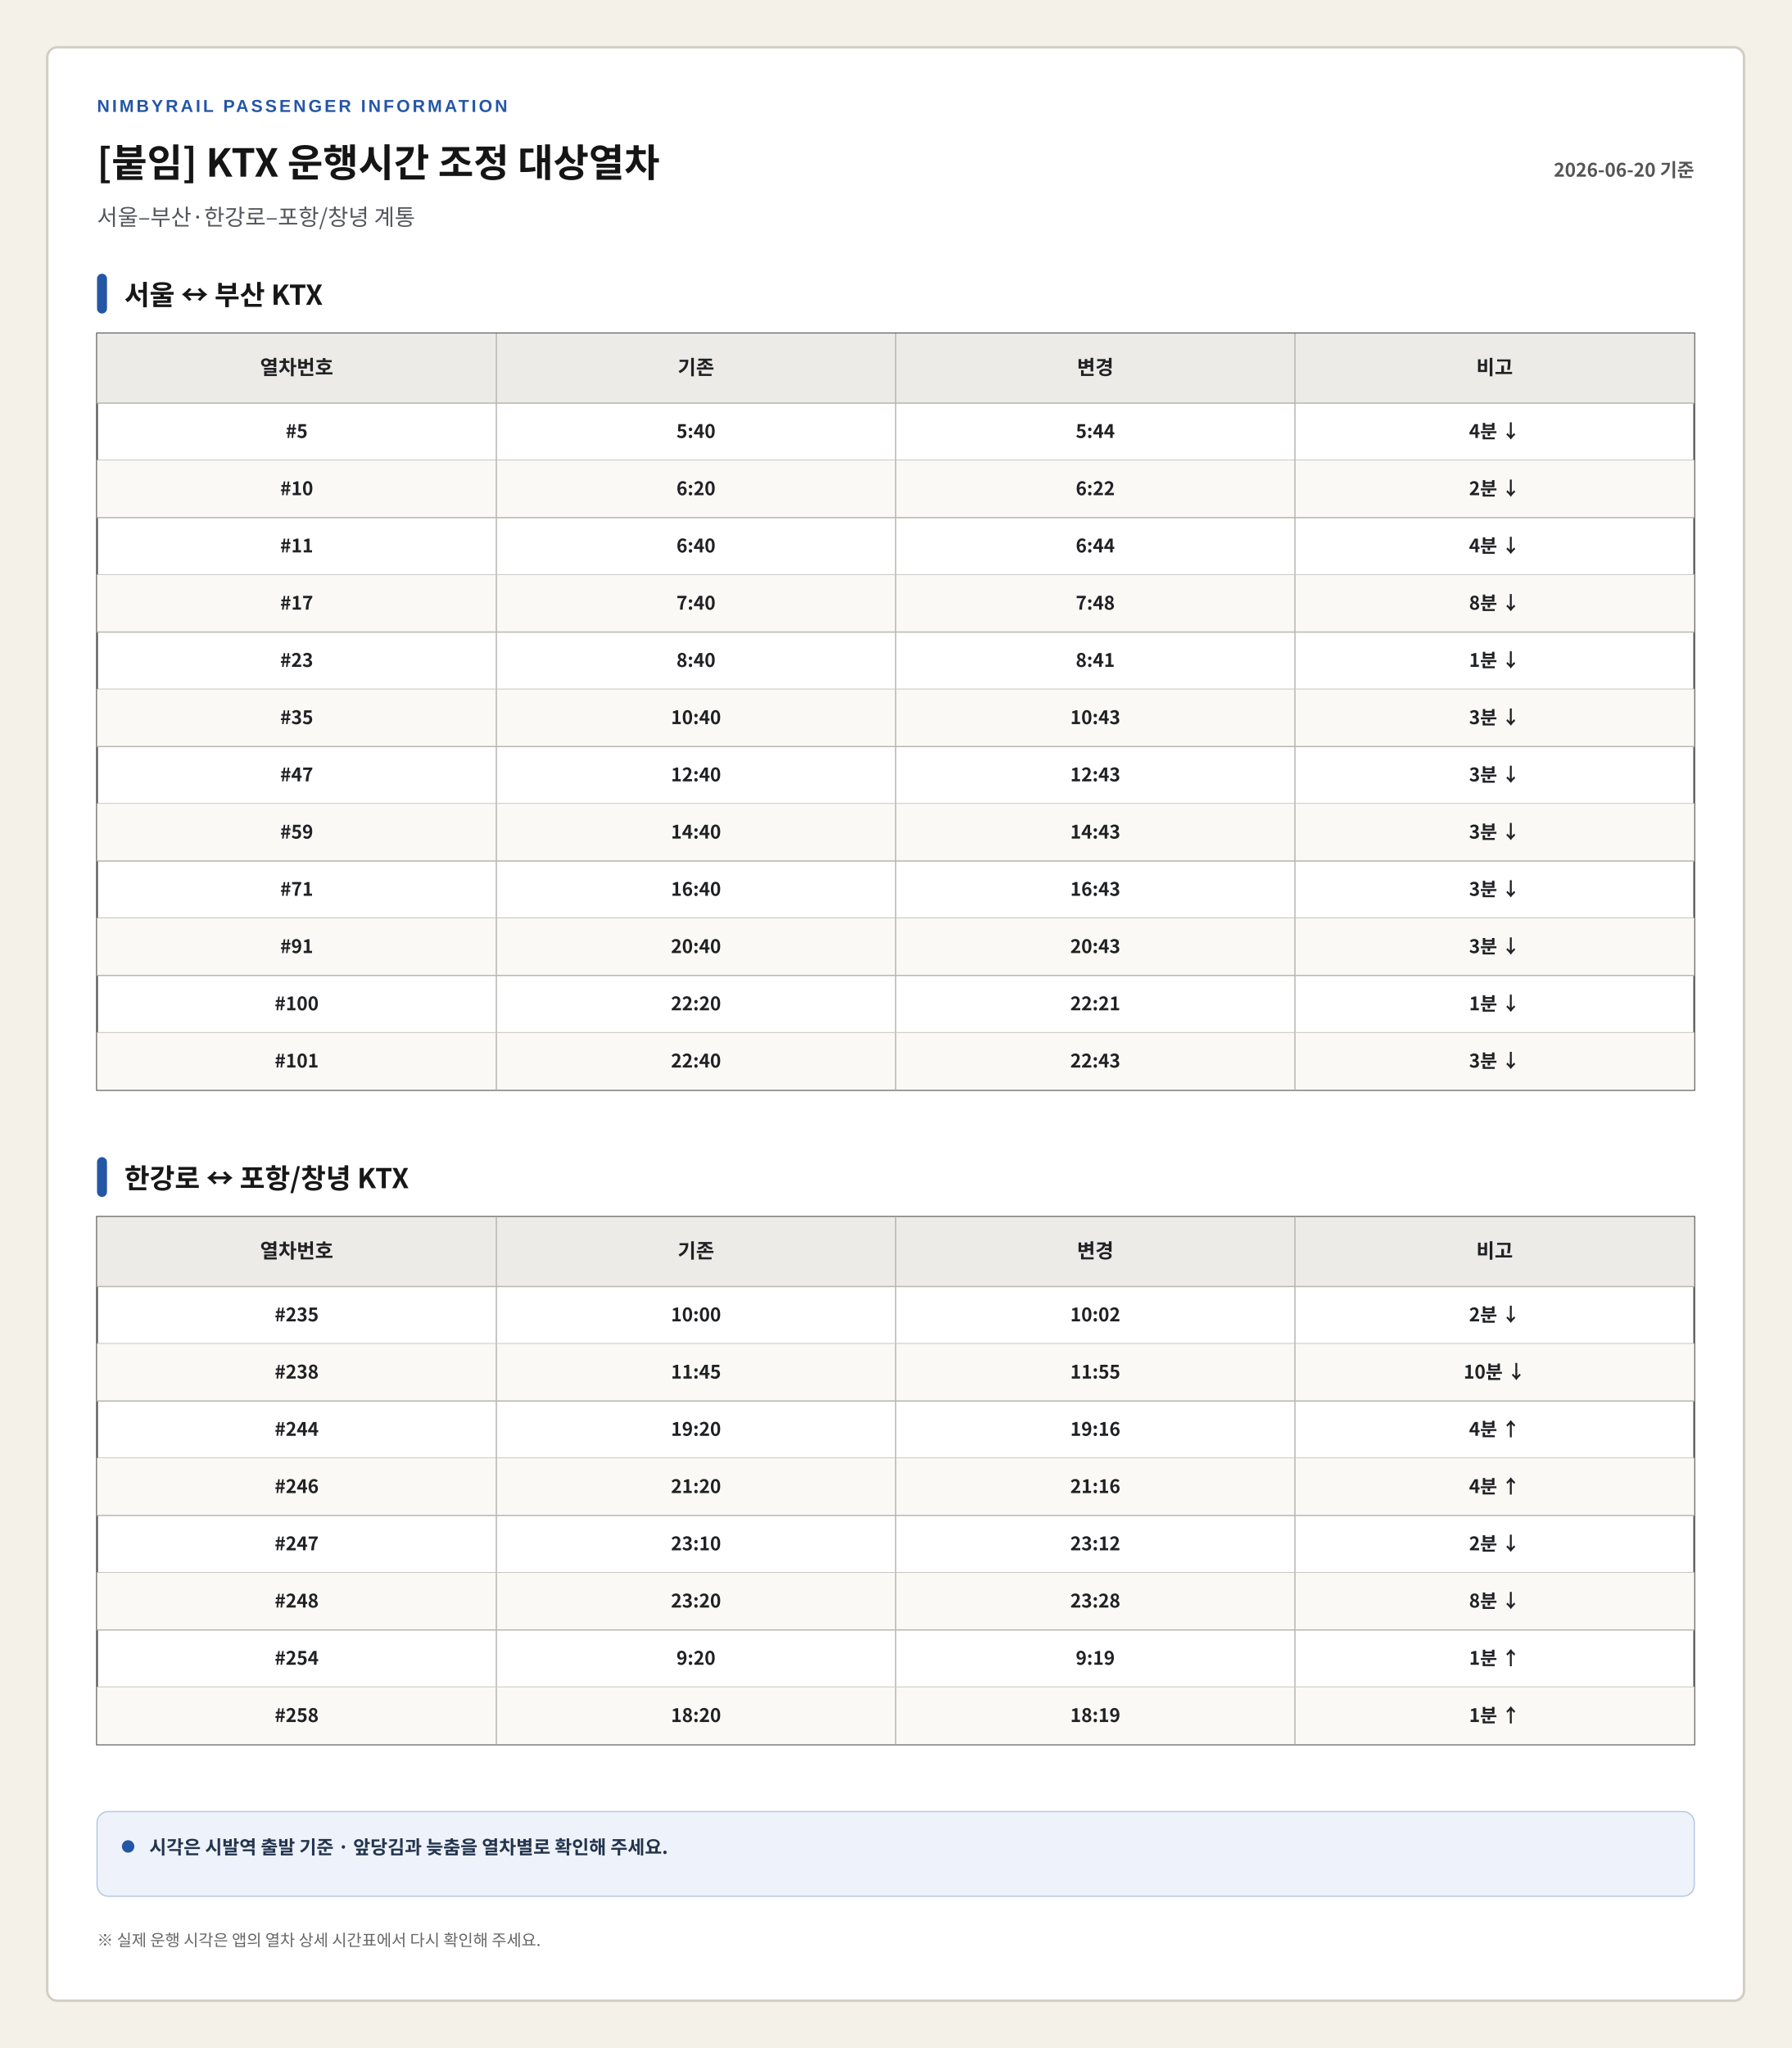
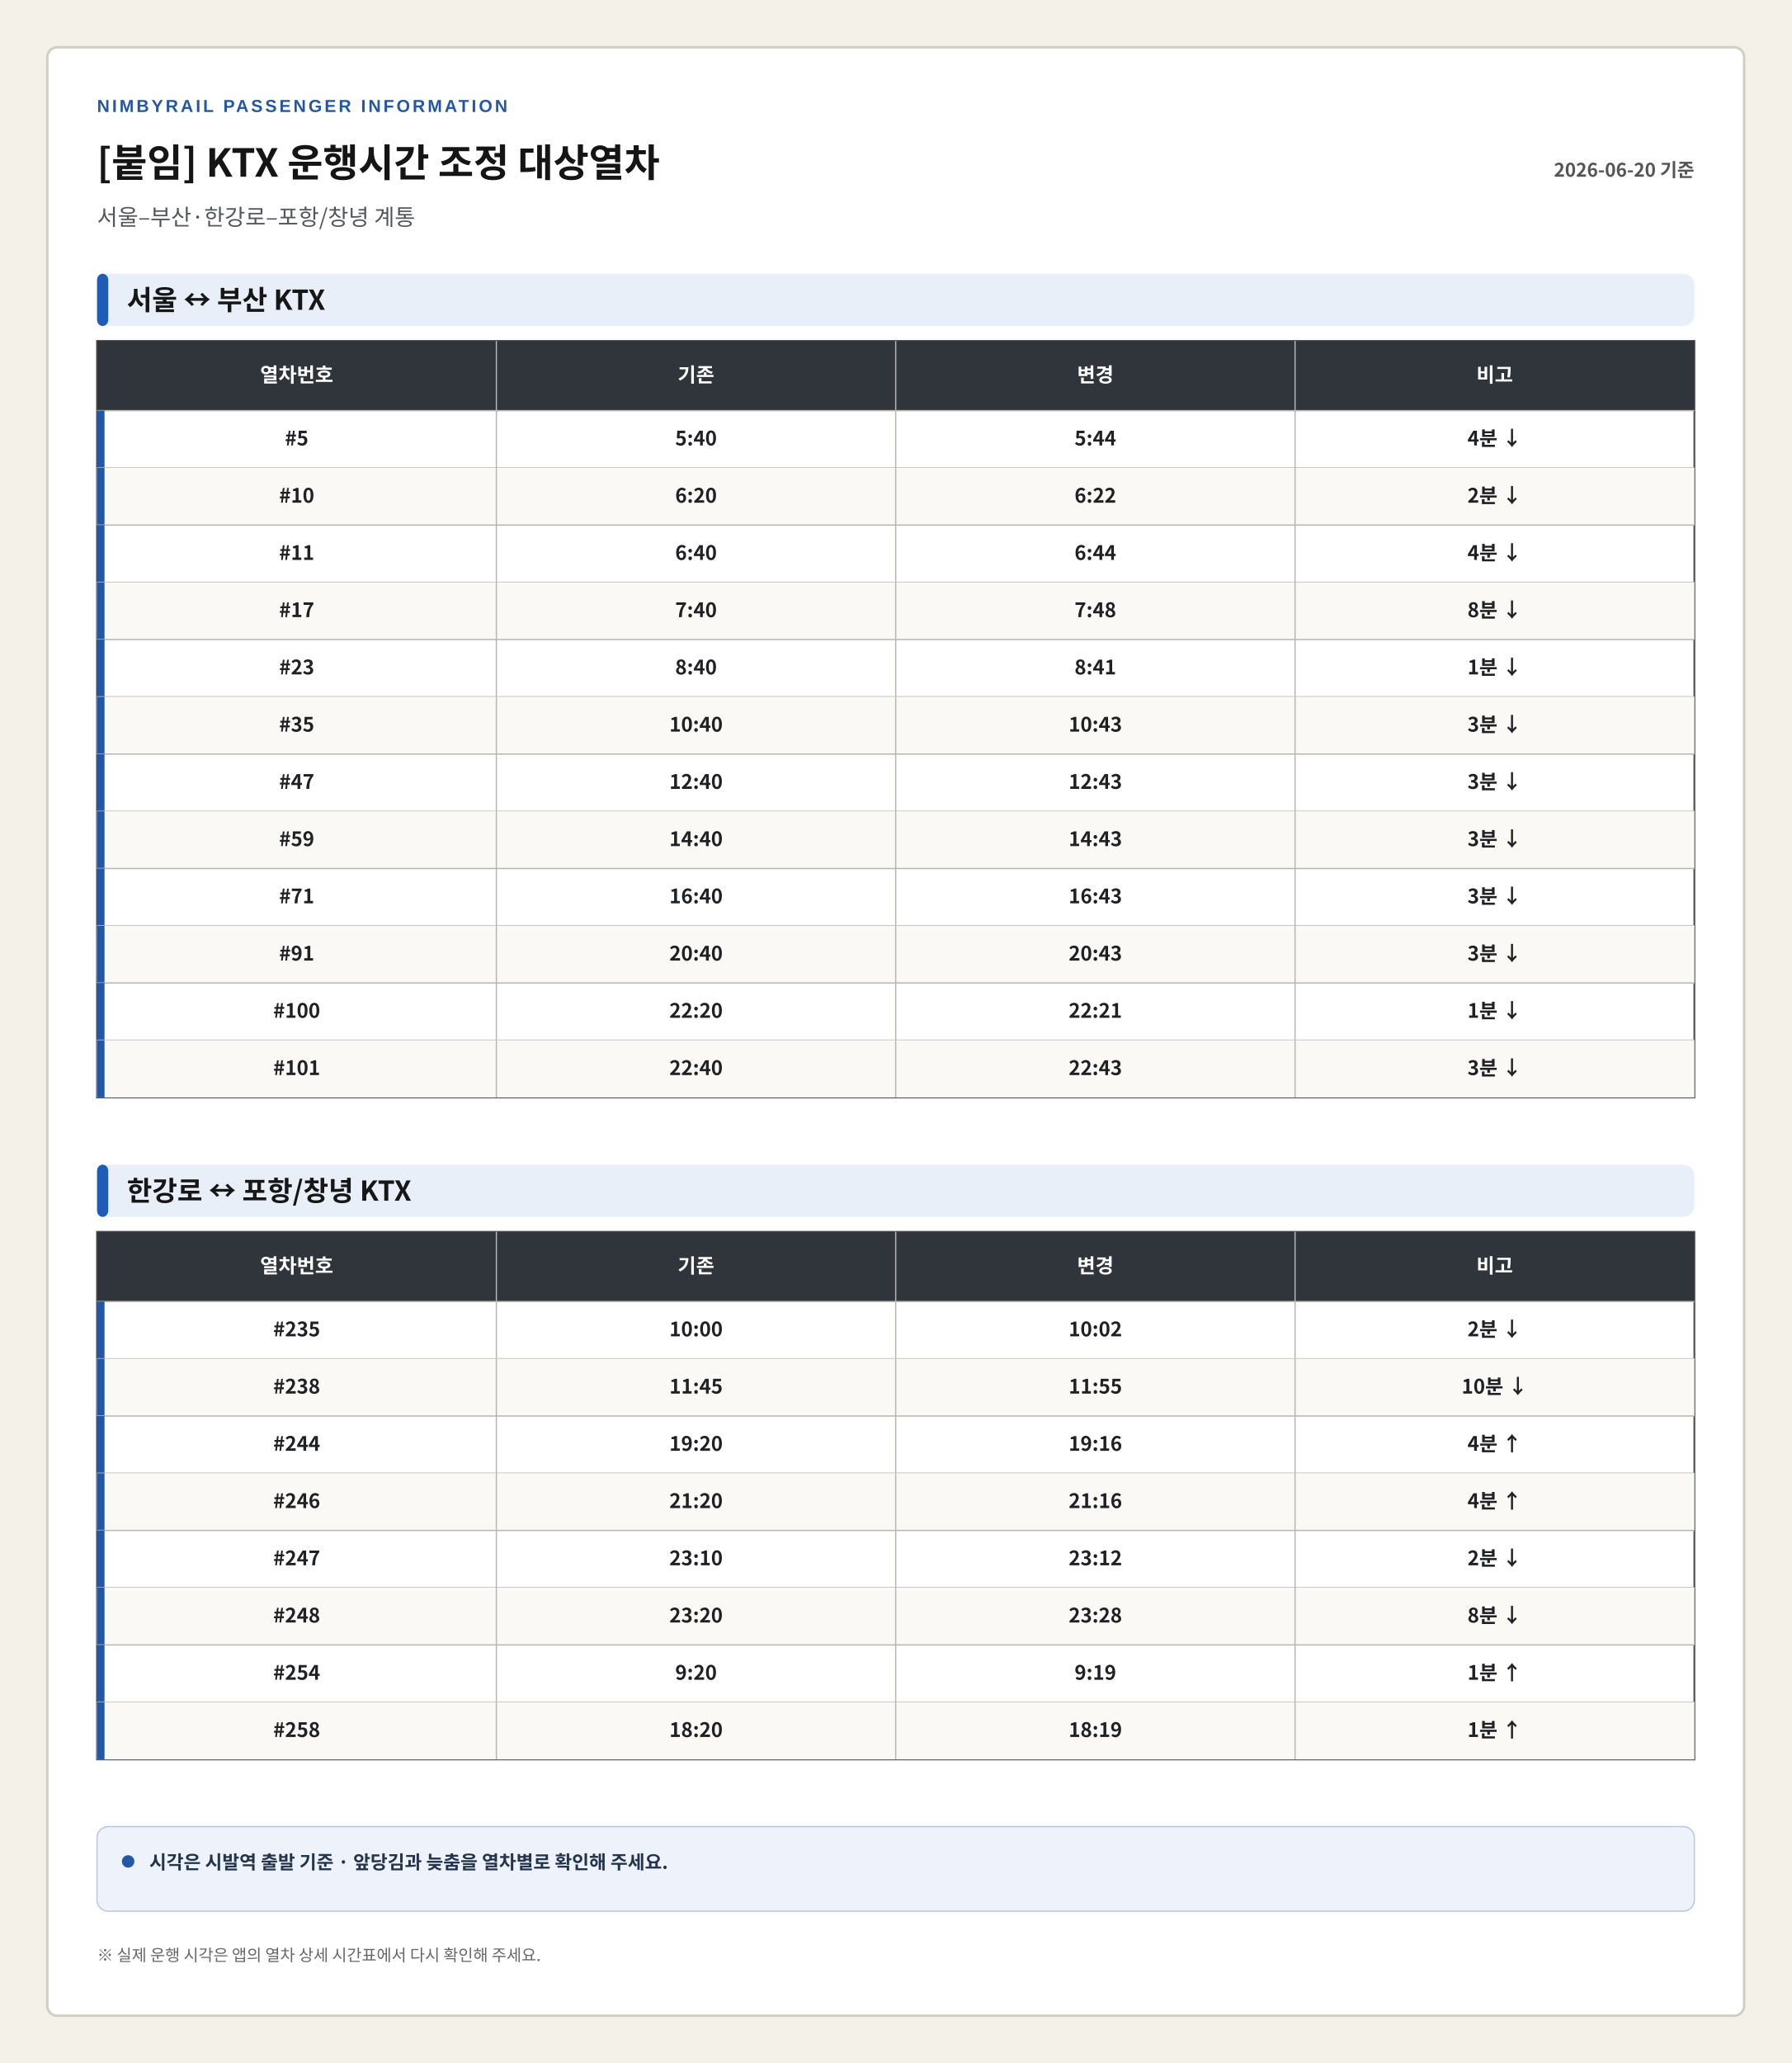
- <svg xmlns="http://www.w3.org/2000/svg" width="1440" height="1646" viewBox="0 0 1440 1646">
+ <svg xmlns="http://www.w3.org/2000/svg" width="1440" height="1658" viewBox="0 0 1440 1658">
  <style>
    .brand{font:700 14px Arial,sans-serif;letter-spacing:2px;fill:#2456a6}
    .title{font:800 31px 'Apple SD Gothic Neo','Noto Sans CJK KR',sans-serif;fill:#151515}
    .subtitle{font:500 18px 'Apple SD Gothic Neo','Noto Sans CJK KR',sans-serif;fill:#53565a}
    .date{font:600 15px 'Apple SD Gothic Neo','Noto Sans CJK KR',sans-serif;fill:#555}
    .section{font:800 22px 'Apple SD Gothic Neo','Noto Sans CJK KR',sans-serif;fill:#171717}
-     .th{font:800 16px 'Apple SD Gothic Neo','Noto Sans CJK KR',sans-serif;fill:#202124}
-     .td{font:600 15px 'Apple SD Gothic Neo','Noto Sans CJK KR',sans-serif;fill:#202124}
+     .th{font:850 16px 'Apple SD Gothic Neo','Noto Sans CJK KR',sans-serif}.headerText{fill:#fff}
+     .td{font:650 16px 'Apple SD Gothic Neo','Noto Sans CJK KR',sans-serif;fill:#202124}.gradeText{font-weight:850}
    .callout{font:650 15px 'Apple SD Gothic Neo','Noto Sans CJK KR',sans-serif;fill:#24344d}
    .foot{font:500 13px 'Apple SD Gothic Neo','Noto Sans CJK KR',sans-serif;fill:#666}
    .grid{stroke:#b8b6b0;stroke-width:1}
  </style>
-   <rect width="1440" height="1646" fill="#f4f1e9" />
-   <rect x="38" y="38" width="1364" height="1570" rx="8" fill="#fff" stroke="#d3cec2" stroke-width="2" />
+   <rect width="1440" height="1658" fill="#f4f1e9" />
+   <rect x="38" y="38" width="1364" height="1582" rx="8" fill="#fff" stroke="#d3cec2" stroke-width="2" />
  <text x="78" y="90" class="brand">NIMBYRAIL PASSENGER INFORMATION</text>
  <text x="78" y="142" class="title">[붙임] KTX 운행시간 조정 대상열차</text>
  <text x="78" y="181" class="subtitle">서울–부산·한강로–포항/창녕 계통</text>
  <text x="1362" y="142" text-anchor="end" class="date">2026-06-20 기준</text>
-   <rect x="78" y="220" width="8" height="32" rx="4" fill="#2456a6" />
-   <text x="100" y="245" class="section">서울 ↔ 부산 KTX</text>
-   <rect x="78" y="268" width="1284" height="608" fill="#fff" stroke="#555" stroke-width="1.5" />
-   <rect x="78" y="268" width="1284" height="56" fill="#ecebe7" />
-   <text x="238.5" y="301" text-anchor="middle" class="th">
+   <rect x="78" y="220" width="1284" height="42" rx="9" fill="#1f5cb8" opacity=".10" />
+   <rect x="78" y="220" width="9" height="42" rx="5" fill="#1f5cb8" />
+   <text x="102" y="249" class="section">서울 ↔ 부산 KTX</text>
+   <rect x="78" y="274" width="1284" height="608" fill="#fff" stroke="#555" stroke-width="1.5" />
+   <rect x="78" y="274" width="1284" height="56" fill="#30343b" />
+   <text x="238.5" y="307" text-anchor="middle" class="th headerText">
    <tspan x="238.5" dy="0">열차번호</tspan>
  </text>
-   <text x="559.5" y="301" text-anchor="middle" class="th">
+   <text x="559.5" y="307" text-anchor="middle" class="th headerText">
    <tspan x="559.5" dy="0">기존</tspan>
  </text>
-   <line x1="399" y1="268" x2="399" y2="324" class="grid" />
-   <text x="880.5" y="301" text-anchor="middle" class="th">
+   <line x1="399" y1="274" x2="399" y2="330" class="grid" />
+   <text x="880.5" y="307" text-anchor="middle" class="th headerText">
    <tspan x="880.5" dy="0">변경</tspan>
  </text>
-   <line x1="720" y1="268" x2="720" y2="324" class="grid" />
-   <text x="1201.5" y="301" text-anchor="middle" class="th">
+   <line x1="720" y1="274" x2="720" y2="330" class="grid" />
+   <text x="1201.5" y="307" text-anchor="middle" class="th headerText">
    <tspan x="1201.5" dy="0">비고</tspan>
  </text>
-   <line x1="1041" y1="268" x2="1041" y2="324" class="grid" />
-   <line x1="78" y1="324" x2="1362" y2="324" class="grid" />
-   <text x="238.5" y="352" text-anchor="middle" class="td">
+   <line x1="1041" y1="274" x2="1041" y2="330" class="grid" />
+   <line x1="78" y1="330" x2="1362" y2="330" class="grid" />
+   <rect x="78" y="330" width="6" height="46" fill="#2456a6" />
+   <text x="238.5" y="358" text-anchor="middle" class="td">
    <tspan x="238.5" dy="0">#5</tspan>
  </text>
-   <text x="559.5" y="352" text-anchor="middle" class="td">
+   <text x="559.5" y="358" text-anchor="middle" class="td">
    <tspan x="559.5" dy="0">5:40</tspan>
  </text>
-   <line x1="399" y1="324" x2="399" y2="370" class="grid" />
-   <text x="880.5" y="352" text-anchor="middle" class="td">
+   <line x1="399" y1="330" x2="399" y2="376" class="grid" />
+   <text x="880.5" y="358" text-anchor="middle" class="td">
    <tspan x="880.5" dy="0">5:44</tspan>
  </text>
-   <line x1="720" y1="324" x2="720" y2="370" class="grid" />
-   <text x="1201.5" y="352" text-anchor="middle" class="td">
+   <line x1="720" y1="330" x2="720" y2="376" class="grid" />
+   <text x="1201.5" y="358" text-anchor="middle" class="td">
    <tspan x="1201.5" dy="0">4분 ↓</tspan>
  </text>
-   <line x1="1041" y1="324" x2="1041" y2="370" class="grid" />
-   <line x1="78" y1="370" x2="1362" y2="370" class="grid" />
-   <rect x="78" y="370" width="1284" height="46" fill="#faf9f6" />
-   <text x="238.5" y="398" text-anchor="middle" class="td">
+   <line x1="1041" y1="330" x2="1041" y2="376" class="grid" />
+   <line x1="78" y1="376" x2="1362" y2="376" class="grid" />
+   <rect x="78" y="376" width="1284" height="46" fill="#faf9f6" />
+   <rect x="78" y="376" width="6" height="46" fill="#2456a6" />
+   <text x="238.5" y="404" text-anchor="middle" class="td">
    <tspan x="238.5" dy="0">#10</tspan>
  </text>
-   <text x="559.5" y="398" text-anchor="middle" class="td">
+   <text x="559.5" y="404" text-anchor="middle" class="td">
    <tspan x="559.5" dy="0">6:20</tspan>
  </text>
-   <line x1="399" y1="370" x2="399" y2="416" class="grid" />
-   <text x="880.5" y="398" text-anchor="middle" class="td">
+   <line x1="399" y1="376" x2="399" y2="422" class="grid" />
+   <text x="880.5" y="404" text-anchor="middle" class="td">
    <tspan x="880.5" dy="0">6:22</tspan>
  </text>
-   <line x1="720" y1="370" x2="720" y2="416" class="grid" />
-   <text x="1201.5" y="398" text-anchor="middle" class="td">
+   <line x1="720" y1="376" x2="720" y2="422" class="grid" />
+   <text x="1201.5" y="404" text-anchor="middle" class="td">
    <tspan x="1201.5" dy="0">2분 ↓</tspan>
  </text>
-   <line x1="1041" y1="370" x2="1041" y2="416" class="grid" />
-   <line x1="78" y1="416" x2="1362" y2="416" class="grid" />
-   <text x="238.5" y="444" text-anchor="middle" class="td">
+   <line x1="1041" y1="376" x2="1041" y2="422" class="grid" />
+   <line x1="78" y1="422" x2="1362" y2="422" class="grid" />
+   <rect x="78" y="422" width="6" height="46" fill="#2456a6" />
+   <text x="238.5" y="450" text-anchor="middle" class="td">
    <tspan x="238.5" dy="0">#11</tspan>
  </text>
-   <text x="559.5" y="444" text-anchor="middle" class="td">
+   <text x="559.5" y="450" text-anchor="middle" class="td">
    <tspan x="559.5" dy="0">6:40</tspan>
  </text>
-   <line x1="399" y1="416" x2="399" y2="462" class="grid" />
-   <text x="880.5" y="444" text-anchor="middle" class="td">
+   <line x1="399" y1="422" x2="399" y2="468" class="grid" />
+   <text x="880.5" y="450" text-anchor="middle" class="td">
    <tspan x="880.5" dy="0">6:44</tspan>
  </text>
-   <line x1="720" y1="416" x2="720" y2="462" class="grid" />
-   <text x="1201.5" y="444" text-anchor="middle" class="td">
+   <line x1="720" y1="422" x2="720" y2="468" class="grid" />
+   <text x="1201.5" y="450" text-anchor="middle" class="td">
    <tspan x="1201.5" dy="0">4분 ↓</tspan>
  </text>
-   <line x1="1041" y1="416" x2="1041" y2="462" class="grid" />
-   <line x1="78" y1="462" x2="1362" y2="462" class="grid" />
-   <rect x="78" y="462" width="1284" height="46" fill="#faf9f6" />
-   <text x="238.5" y="490" text-anchor="middle" class="td">
+   <line x1="1041" y1="422" x2="1041" y2="468" class="grid" />
+   <line x1="78" y1="468" x2="1362" y2="468" class="grid" />
+   <rect x="78" y="468" width="1284" height="46" fill="#faf9f6" />
+   <rect x="78" y="468" width="6" height="46" fill="#2456a6" />
+   <text x="238.5" y="496" text-anchor="middle" class="td">
    <tspan x="238.5" dy="0">#17</tspan>
  </text>
-   <text x="559.5" y="490" text-anchor="middle" class="td">
+   <text x="559.5" y="496" text-anchor="middle" class="td">
    <tspan x="559.5" dy="0">7:40</tspan>
  </text>
-   <line x1="399" y1="462" x2="399" y2="508" class="grid" />
-   <text x="880.5" y="490" text-anchor="middle" class="td">
+   <line x1="399" y1="468" x2="399" y2="514" class="grid" />
+   <text x="880.5" y="496" text-anchor="middle" class="td">
    <tspan x="880.5" dy="0">7:48</tspan>
  </text>
-   <line x1="720" y1="462" x2="720" y2="508" class="grid" />
-   <text x="1201.5" y="490" text-anchor="middle" class="td">
+   <line x1="720" y1="468" x2="720" y2="514" class="grid" />
+   <text x="1201.5" y="496" text-anchor="middle" class="td">
    <tspan x="1201.5" dy="0">8분 ↓</tspan>
  </text>
-   <line x1="1041" y1="462" x2="1041" y2="508" class="grid" />
-   <line x1="78" y1="508" x2="1362" y2="508" class="grid" />
-   <text x="238.5" y="536" text-anchor="middle" class="td">
+   <line x1="1041" y1="468" x2="1041" y2="514" class="grid" />
+   <line x1="78" y1="514" x2="1362" y2="514" class="grid" />
+   <rect x="78" y="514" width="6" height="46" fill="#2456a6" />
+   <text x="238.5" y="542" text-anchor="middle" class="td">
    <tspan x="238.5" dy="0">#23</tspan>
  </text>
-   <text x="559.5" y="536" text-anchor="middle" class="td">
+   <text x="559.5" y="542" text-anchor="middle" class="td">
    <tspan x="559.5" dy="0">8:40</tspan>
  </text>
-   <line x1="399" y1="508" x2="399" y2="554" class="grid" />
-   <text x="880.5" y="536" text-anchor="middle" class="td">
+   <line x1="399" y1="514" x2="399" y2="560" class="grid" />
+   <text x="880.5" y="542" text-anchor="middle" class="td">
    <tspan x="880.5" dy="0">8:41</tspan>
  </text>
-   <line x1="720" y1="508" x2="720" y2="554" class="grid" />
-   <text x="1201.5" y="536" text-anchor="middle" class="td">
+   <line x1="720" y1="514" x2="720" y2="560" class="grid" />
+   <text x="1201.5" y="542" text-anchor="middle" class="td">
    <tspan x="1201.5" dy="0">1분 ↓</tspan>
  </text>
-   <line x1="1041" y1="508" x2="1041" y2="554" class="grid" />
-   <line x1="78" y1="554" x2="1362" y2="554" class="grid" />
-   <rect x="78" y="554" width="1284" height="46" fill="#faf9f6" />
-   <text x="238.5" y="582" text-anchor="middle" class="td">
+   <line x1="1041" y1="514" x2="1041" y2="560" class="grid" />
+   <line x1="78" y1="560" x2="1362" y2="560" class="grid" />
+   <rect x="78" y="560" width="1284" height="46" fill="#faf9f6" />
+   <rect x="78" y="560" width="6" height="46" fill="#2456a6" />
+   <text x="238.5" y="588" text-anchor="middle" class="td">
    <tspan x="238.5" dy="0">#35</tspan>
  </text>
-   <text x="559.5" y="582" text-anchor="middle" class="td">
+   <text x="559.5" y="588" text-anchor="middle" class="td">
    <tspan x="559.5" dy="0">10:40</tspan>
  </text>
-   <line x1="399" y1="554" x2="399" y2="600" class="grid" />
-   <text x="880.5" y="582" text-anchor="middle" class="td">
+   <line x1="399" y1="560" x2="399" y2="606" class="grid" />
+   <text x="880.5" y="588" text-anchor="middle" class="td">
    <tspan x="880.5" dy="0">10:43</tspan>
  </text>
-   <line x1="720" y1="554" x2="720" y2="600" class="grid" />
-   <text x="1201.5" y="582" text-anchor="middle" class="td">
-     <tspan x="1201.5" dy="0">3분 ↓</tspan>
-   </text>
-   <line x1="1041" y1="554" x2="1041" y2="600" class="grid" />
-   <line x1="78" y1="600" x2="1362" y2="600" class="grid" />
-   <text x="238.5" y="628" text-anchor="middle" class="td">
+   <line x1="720" y1="560" x2="720" y2="606" class="grid" />
+   <text x="1201.5" y="588" text-anchor="middle" class="td">
+     <tspan x="1201.5" dy="0">3분 ↓</tspan>
+   </text>
+   <line x1="1041" y1="560" x2="1041" y2="606" class="grid" />
+   <line x1="78" y1="606" x2="1362" y2="606" class="grid" />
+   <rect x="78" y="606" width="6" height="46" fill="#2456a6" />
+   <text x="238.5" y="634" text-anchor="middle" class="td">
    <tspan x="238.5" dy="0">#47</tspan>
  </text>
-   <text x="559.5" y="628" text-anchor="middle" class="td">
+   <text x="559.5" y="634" text-anchor="middle" class="td">
    <tspan x="559.5" dy="0">12:40</tspan>
  </text>
-   <line x1="399" y1="600" x2="399" y2="646" class="grid" />
-   <text x="880.5" y="628" text-anchor="middle" class="td">
+   <line x1="399" y1="606" x2="399" y2="652" class="grid" />
+   <text x="880.5" y="634" text-anchor="middle" class="td">
    <tspan x="880.5" dy="0">12:43</tspan>
  </text>
-   <line x1="720" y1="600" x2="720" y2="646" class="grid" />
-   <text x="1201.5" y="628" text-anchor="middle" class="td">
-     <tspan x="1201.5" dy="0">3분 ↓</tspan>
-   </text>
-   <line x1="1041" y1="600" x2="1041" y2="646" class="grid" />
-   <line x1="78" y1="646" x2="1362" y2="646" class="grid" />
-   <rect x="78" y="646" width="1284" height="46" fill="#faf9f6" />
-   <text x="238.5" y="674" text-anchor="middle" class="td">
+   <line x1="720" y1="606" x2="720" y2="652" class="grid" />
+   <text x="1201.5" y="634" text-anchor="middle" class="td">
+     <tspan x="1201.5" dy="0">3분 ↓</tspan>
+   </text>
+   <line x1="1041" y1="606" x2="1041" y2="652" class="grid" />
+   <line x1="78" y1="652" x2="1362" y2="652" class="grid" />
+   <rect x="78" y="652" width="1284" height="46" fill="#faf9f6" />
+   <rect x="78" y="652" width="6" height="46" fill="#2456a6" />
+   <text x="238.5" y="680" text-anchor="middle" class="td">
    <tspan x="238.5" dy="0">#59</tspan>
  </text>
-   <text x="559.5" y="674" text-anchor="middle" class="td">
+   <text x="559.5" y="680" text-anchor="middle" class="td">
    <tspan x="559.5" dy="0">14:40</tspan>
  </text>
-   <line x1="399" y1="646" x2="399" y2="692" class="grid" />
-   <text x="880.5" y="674" text-anchor="middle" class="td">
+   <line x1="399" y1="652" x2="399" y2="698" class="grid" />
+   <text x="880.5" y="680" text-anchor="middle" class="td">
    <tspan x="880.5" dy="0">14:43</tspan>
  </text>
-   <line x1="720" y1="646" x2="720" y2="692" class="grid" />
-   <text x="1201.5" y="674" text-anchor="middle" class="td">
-     <tspan x="1201.5" dy="0">3분 ↓</tspan>
-   </text>
-   <line x1="1041" y1="646" x2="1041" y2="692" class="grid" />
-   <line x1="78" y1="692" x2="1362" y2="692" class="grid" />
-   <text x="238.5" y="720" text-anchor="middle" class="td">
+   <line x1="720" y1="652" x2="720" y2="698" class="grid" />
+   <text x="1201.5" y="680" text-anchor="middle" class="td">
+     <tspan x="1201.5" dy="0">3분 ↓</tspan>
+   </text>
+   <line x1="1041" y1="652" x2="1041" y2="698" class="grid" />
+   <line x1="78" y1="698" x2="1362" y2="698" class="grid" />
+   <rect x="78" y="698" width="6" height="46" fill="#2456a6" />
+   <text x="238.5" y="726" text-anchor="middle" class="td">
    <tspan x="238.5" dy="0">#71</tspan>
  </text>
-   <text x="559.5" y="720" text-anchor="middle" class="td">
+   <text x="559.5" y="726" text-anchor="middle" class="td">
    <tspan x="559.5" dy="0">16:40</tspan>
  </text>
-   <line x1="399" y1="692" x2="399" y2="738" class="grid" />
-   <text x="880.5" y="720" text-anchor="middle" class="td">
+   <line x1="399" y1="698" x2="399" y2="744" class="grid" />
+   <text x="880.5" y="726" text-anchor="middle" class="td">
    <tspan x="880.5" dy="0">16:43</tspan>
  </text>
-   <line x1="720" y1="692" x2="720" y2="738" class="grid" />
-   <text x="1201.5" y="720" text-anchor="middle" class="td">
-     <tspan x="1201.5" dy="0">3분 ↓</tspan>
-   </text>
-   <line x1="1041" y1="692" x2="1041" y2="738" class="grid" />
-   <line x1="78" y1="738" x2="1362" y2="738" class="grid" />
-   <rect x="78" y="738" width="1284" height="46" fill="#faf9f6" />
-   <text x="238.5" y="766" text-anchor="middle" class="td">
+   <line x1="720" y1="698" x2="720" y2="744" class="grid" />
+   <text x="1201.5" y="726" text-anchor="middle" class="td">
+     <tspan x="1201.5" dy="0">3분 ↓</tspan>
+   </text>
+   <line x1="1041" y1="698" x2="1041" y2="744" class="grid" />
+   <line x1="78" y1="744" x2="1362" y2="744" class="grid" />
+   <rect x="78" y="744" width="1284" height="46" fill="#faf9f6" />
+   <rect x="78" y="744" width="6" height="46" fill="#2456a6" />
+   <text x="238.5" y="772" text-anchor="middle" class="td">
    <tspan x="238.5" dy="0">#91</tspan>
  </text>
-   <text x="559.5" y="766" text-anchor="middle" class="td">
+   <text x="559.5" y="772" text-anchor="middle" class="td">
    <tspan x="559.5" dy="0">20:40</tspan>
  </text>
-   <line x1="399" y1="738" x2="399" y2="784" class="grid" />
-   <text x="880.5" y="766" text-anchor="middle" class="td">
+   <line x1="399" y1="744" x2="399" y2="790" class="grid" />
+   <text x="880.5" y="772" text-anchor="middle" class="td">
    <tspan x="880.5" dy="0">20:43</tspan>
  </text>
-   <line x1="720" y1="738" x2="720" y2="784" class="grid" />
-   <text x="1201.5" y="766" text-anchor="middle" class="td">
-     <tspan x="1201.5" dy="0">3분 ↓</tspan>
-   </text>
-   <line x1="1041" y1="738" x2="1041" y2="784" class="grid" />
-   <line x1="78" y1="784" x2="1362" y2="784" class="grid" />
-   <text x="238.5" y="812" text-anchor="middle" class="td">
+   <line x1="720" y1="744" x2="720" y2="790" class="grid" />
+   <text x="1201.5" y="772" text-anchor="middle" class="td">
+     <tspan x="1201.5" dy="0">3분 ↓</tspan>
+   </text>
+   <line x1="1041" y1="744" x2="1041" y2="790" class="grid" />
+   <line x1="78" y1="790" x2="1362" y2="790" class="grid" />
+   <rect x="78" y="790" width="6" height="46" fill="#2456a6" />
+   <text x="238.5" y="818" text-anchor="middle" class="td">
    <tspan x="238.5" dy="0">#100</tspan>
  </text>
-   <text x="559.5" y="812" text-anchor="middle" class="td">
+   <text x="559.5" y="818" text-anchor="middle" class="td">
    <tspan x="559.5" dy="0">22:20</tspan>
  </text>
-   <line x1="399" y1="784" x2="399" y2="830" class="grid" />
-   <text x="880.5" y="812" text-anchor="middle" class="td">
+   <line x1="399" y1="790" x2="399" y2="836" class="grid" />
+   <text x="880.5" y="818" text-anchor="middle" class="td">
    <tspan x="880.5" dy="0">22:21</tspan>
  </text>
-   <line x1="720" y1="784" x2="720" y2="830" class="grid" />
-   <text x="1201.5" y="812" text-anchor="middle" class="td">
+   <line x1="720" y1="790" x2="720" y2="836" class="grid" />
+   <text x="1201.5" y="818" text-anchor="middle" class="td">
    <tspan x="1201.5" dy="0">1분 ↓</tspan>
  </text>
-   <line x1="1041" y1="784" x2="1041" y2="830" class="grid" />
-   <line x1="78" y1="830" x2="1362" y2="830" class="grid" />
-   <rect x="78" y="830" width="1284" height="46" fill="#faf9f6" />
-   <text x="238.5" y="858" text-anchor="middle" class="td">
+   <line x1="1041" y1="790" x2="1041" y2="836" class="grid" />
+   <line x1="78" y1="836" x2="1362" y2="836" class="grid" />
+   <rect x="78" y="836" width="1284" height="46" fill="#faf9f6" />
+   <rect x="78" y="836" width="6" height="46" fill="#2456a6" />
+   <text x="238.5" y="864" text-anchor="middle" class="td">
    <tspan x="238.5" dy="0">#101</tspan>
  </text>
-   <text x="559.5" y="858" text-anchor="middle" class="td">
+   <text x="559.5" y="864" text-anchor="middle" class="td">
    <tspan x="559.5" dy="0">22:40</tspan>
  </text>
-   <line x1="399" y1="830" x2="399" y2="876" class="grid" />
-   <text x="880.5" y="858" text-anchor="middle" class="td">
+   <line x1="399" y1="836" x2="399" y2="882" class="grid" />
+   <text x="880.5" y="864" text-anchor="middle" class="td">
    <tspan x="880.5" dy="0">22:43</tspan>
  </text>
-   <line x1="720" y1="830" x2="720" y2="876" class="grid" />
-   <text x="1201.5" y="858" text-anchor="middle" class="td">
-     <tspan x="1201.5" dy="0">3분 ↓</tspan>
-   </text>
-   <line x1="1041" y1="830" x2="1041" y2="876" class="grid" />
-   <rect x="78" y="930" width="8" height="32" rx="4" fill="#2456a6" />
-   <text x="100" y="955" class="section">한강로 ↔ 포항/창녕 KTX</text>
-   <rect x="78" y="978" width="1284" height="424" fill="#fff" stroke="#555" stroke-width="1.5" />
-   <rect x="78" y="978" width="1284" height="56" fill="#ecebe7" />
-   <text x="238.5" y="1011" text-anchor="middle" class="th">
+   <line x1="720" y1="836" x2="720" y2="882" class="grid" />
+   <text x="1201.5" y="864" text-anchor="middle" class="td">
+     <tspan x="1201.5" dy="0">3분 ↓</tspan>
+   </text>
+   <line x1="1041" y1="836" x2="1041" y2="882" class="grid" />
+   <rect x="78" y="936" width="1284" height="42" rx="9" fill="#1f5cb8" opacity=".10" />
+   <rect x="78" y="936" width="9" height="42" rx="5" fill="#1f5cb8" />
+   <text x="102" y="965" class="section">한강로 ↔ 포항/창녕 KTX</text>
+   <rect x="78" y="990" width="1284" height="424" fill="#fff" stroke="#555" stroke-width="1.5" />
+   <rect x="78" y="990" width="1284" height="56" fill="#30343b" />
+   <text x="238.5" y="1023" text-anchor="middle" class="th headerText">
    <tspan x="238.5" dy="0">열차번호</tspan>
  </text>
-   <text x="559.5" y="1011" text-anchor="middle" class="th">
+   <text x="559.5" y="1023" text-anchor="middle" class="th headerText">
    <tspan x="559.5" dy="0">기존</tspan>
  </text>
-   <line x1="399" y1="978" x2="399" y2="1034" class="grid" />
-   <text x="880.5" y="1011" text-anchor="middle" class="th">
+   <line x1="399" y1="990" x2="399" y2="1046" class="grid" />
+   <text x="880.5" y="1023" text-anchor="middle" class="th headerText">
    <tspan x="880.5" dy="0">변경</tspan>
  </text>
-   <line x1="720" y1="978" x2="720" y2="1034" class="grid" />
-   <text x="1201.5" y="1011" text-anchor="middle" class="th">
+   <line x1="720" y1="990" x2="720" y2="1046" class="grid" />
+   <text x="1201.5" y="1023" text-anchor="middle" class="th headerText">
    <tspan x="1201.5" dy="0">비고</tspan>
  </text>
-   <line x1="1041" y1="978" x2="1041" y2="1034" class="grid" />
-   <line x1="78" y1="1034" x2="1362" y2="1034" class="grid" />
-   <text x="238.5" y="1062" text-anchor="middle" class="td">
+   <line x1="1041" y1="990" x2="1041" y2="1046" class="grid" />
+   <line x1="78" y1="1046" x2="1362" y2="1046" class="grid" />
+   <rect x="78" y="1046" width="6" height="46" fill="#2456a6" />
+   <text x="238.5" y="1074" text-anchor="middle" class="td">
    <tspan x="238.5" dy="0">#235</tspan>
  </text>
-   <text x="559.5" y="1062" text-anchor="middle" class="td">
+   <text x="559.5" y="1074" text-anchor="middle" class="td">
    <tspan x="559.5" dy="0">10:00</tspan>
  </text>
-   <line x1="399" y1="1034" x2="399" y2="1080" class="grid" />
-   <text x="880.5" y="1062" text-anchor="middle" class="td">
+   <line x1="399" y1="1046" x2="399" y2="1092" class="grid" />
+   <text x="880.5" y="1074" text-anchor="middle" class="td">
    <tspan x="880.5" dy="0">10:02</tspan>
  </text>
-   <line x1="720" y1="1034" x2="720" y2="1080" class="grid" />
-   <text x="1201.5" y="1062" text-anchor="middle" class="td">
+   <line x1="720" y1="1046" x2="720" y2="1092" class="grid" />
+   <text x="1201.5" y="1074" text-anchor="middle" class="td">
    <tspan x="1201.5" dy="0">2분 ↓</tspan>
  </text>
-   <line x1="1041" y1="1034" x2="1041" y2="1080" class="grid" />
-   <line x1="78" y1="1080" x2="1362" y2="1080" class="grid" />
-   <rect x="78" y="1080" width="1284" height="46" fill="#faf9f6" />
-   <text x="238.5" y="1108" text-anchor="middle" class="td">
+   <line x1="1041" y1="1046" x2="1041" y2="1092" class="grid" />
+   <line x1="78" y1="1092" x2="1362" y2="1092" class="grid" />
+   <rect x="78" y="1092" width="1284" height="46" fill="#faf9f6" />
+   <rect x="78" y="1092" width="6" height="46" fill="#2456a6" />
+   <text x="238.5" y="1120" text-anchor="middle" class="td">
    <tspan x="238.5" dy="0">#238</tspan>
  </text>
-   <text x="559.5" y="1108" text-anchor="middle" class="td">
+   <text x="559.5" y="1120" text-anchor="middle" class="td">
    <tspan x="559.5" dy="0">11:45</tspan>
  </text>
-   <line x1="399" y1="1080" x2="399" y2="1126" class="grid" />
-   <text x="880.5" y="1108" text-anchor="middle" class="td">
+   <line x1="399" y1="1092" x2="399" y2="1138" class="grid" />
+   <text x="880.5" y="1120" text-anchor="middle" class="td">
    <tspan x="880.5" dy="0">11:55</tspan>
  </text>
-   <line x1="720" y1="1080" x2="720" y2="1126" class="grid" />
-   <text x="1201.5" y="1108" text-anchor="middle" class="td">
+   <line x1="720" y1="1092" x2="720" y2="1138" class="grid" />
+   <text x="1201.5" y="1120" text-anchor="middle" class="td">
    <tspan x="1201.5" dy="0">10분 ↓</tspan>
  </text>
-   <line x1="1041" y1="1080" x2="1041" y2="1126" class="grid" />
-   <line x1="78" y1="1126" x2="1362" y2="1126" class="grid" />
-   <text x="238.5" y="1154" text-anchor="middle" class="td">
+   <line x1="1041" y1="1092" x2="1041" y2="1138" class="grid" />
+   <line x1="78" y1="1138" x2="1362" y2="1138" class="grid" />
+   <rect x="78" y="1138" width="6" height="46" fill="#2456a6" />
+   <text x="238.5" y="1166" text-anchor="middle" class="td">
    <tspan x="238.5" dy="0">#244</tspan>
  </text>
-   <text x="559.5" y="1154" text-anchor="middle" class="td">
+   <text x="559.5" y="1166" text-anchor="middle" class="td">
    <tspan x="559.5" dy="0">19:20</tspan>
  </text>
-   <line x1="399" y1="1126" x2="399" y2="1172" class="grid" />
-   <text x="880.5" y="1154" text-anchor="middle" class="td">
+   <line x1="399" y1="1138" x2="399" y2="1184" class="grid" />
+   <text x="880.5" y="1166" text-anchor="middle" class="td">
    <tspan x="880.5" dy="0">19:16</tspan>
  </text>
-   <line x1="720" y1="1126" x2="720" y2="1172" class="grid" />
-   <text x="1201.5" y="1154" text-anchor="middle" class="td">
+   <line x1="720" y1="1138" x2="720" y2="1184" class="grid" />
+   <text x="1201.5" y="1166" text-anchor="middle" class="td">
    <tspan x="1201.5" dy="0">4분 ↑</tspan>
  </text>
-   <line x1="1041" y1="1126" x2="1041" y2="1172" class="grid" />
-   <line x1="78" y1="1172" x2="1362" y2="1172" class="grid" />
-   <rect x="78" y="1172" width="1284" height="46" fill="#faf9f6" />
-   <text x="238.5" y="1200" text-anchor="middle" class="td">
+   <line x1="1041" y1="1138" x2="1041" y2="1184" class="grid" />
+   <line x1="78" y1="1184" x2="1362" y2="1184" class="grid" />
+   <rect x="78" y="1184" width="1284" height="46" fill="#faf9f6" />
+   <rect x="78" y="1184" width="6" height="46" fill="#2456a6" />
+   <text x="238.5" y="1212" text-anchor="middle" class="td">
    <tspan x="238.5" dy="0">#246</tspan>
  </text>
-   <text x="559.5" y="1200" text-anchor="middle" class="td">
+   <text x="559.5" y="1212" text-anchor="middle" class="td">
    <tspan x="559.5" dy="0">21:20</tspan>
  </text>
-   <line x1="399" y1="1172" x2="399" y2="1218" class="grid" />
-   <text x="880.5" y="1200" text-anchor="middle" class="td">
+   <line x1="399" y1="1184" x2="399" y2="1230" class="grid" />
+   <text x="880.5" y="1212" text-anchor="middle" class="td">
    <tspan x="880.5" dy="0">21:16</tspan>
  </text>
-   <line x1="720" y1="1172" x2="720" y2="1218" class="grid" />
-   <text x="1201.5" y="1200" text-anchor="middle" class="td">
+   <line x1="720" y1="1184" x2="720" y2="1230" class="grid" />
+   <text x="1201.5" y="1212" text-anchor="middle" class="td">
    <tspan x="1201.5" dy="0">4분 ↑</tspan>
  </text>
-   <line x1="1041" y1="1172" x2="1041" y2="1218" class="grid" />
-   <line x1="78" y1="1218" x2="1362" y2="1218" class="grid" />
-   <text x="238.5" y="1246" text-anchor="middle" class="td">
+   <line x1="1041" y1="1184" x2="1041" y2="1230" class="grid" />
+   <line x1="78" y1="1230" x2="1362" y2="1230" class="grid" />
+   <rect x="78" y="1230" width="6" height="46" fill="#2456a6" />
+   <text x="238.5" y="1258" text-anchor="middle" class="td">
    <tspan x="238.5" dy="0">#247</tspan>
  </text>
-   <text x="559.5" y="1246" text-anchor="middle" class="td">
+   <text x="559.5" y="1258" text-anchor="middle" class="td">
    <tspan x="559.5" dy="0">23:10</tspan>
  </text>
-   <line x1="399" y1="1218" x2="399" y2="1264" class="grid" />
-   <text x="880.5" y="1246" text-anchor="middle" class="td">
+   <line x1="399" y1="1230" x2="399" y2="1276" class="grid" />
+   <text x="880.5" y="1258" text-anchor="middle" class="td">
    <tspan x="880.5" dy="0">23:12</tspan>
  </text>
-   <line x1="720" y1="1218" x2="720" y2="1264" class="grid" />
-   <text x="1201.5" y="1246" text-anchor="middle" class="td">
+   <line x1="720" y1="1230" x2="720" y2="1276" class="grid" />
+   <text x="1201.5" y="1258" text-anchor="middle" class="td">
    <tspan x="1201.5" dy="0">2분 ↓</tspan>
  </text>
-   <line x1="1041" y1="1218" x2="1041" y2="1264" class="grid" />
-   <line x1="78" y1="1264" x2="1362" y2="1264" class="grid" />
-   <rect x="78" y="1264" width="1284" height="46" fill="#faf9f6" />
-   <text x="238.5" y="1292" text-anchor="middle" class="td">
+   <line x1="1041" y1="1230" x2="1041" y2="1276" class="grid" />
+   <line x1="78" y1="1276" x2="1362" y2="1276" class="grid" />
+   <rect x="78" y="1276" width="1284" height="46" fill="#faf9f6" />
+   <rect x="78" y="1276" width="6" height="46" fill="#2456a6" />
+   <text x="238.5" y="1304" text-anchor="middle" class="td">
    <tspan x="238.5" dy="0">#248</tspan>
  </text>
-   <text x="559.5" y="1292" text-anchor="middle" class="td">
+   <text x="559.5" y="1304" text-anchor="middle" class="td">
    <tspan x="559.5" dy="0">23:20</tspan>
  </text>
-   <line x1="399" y1="1264" x2="399" y2="1310" class="grid" />
-   <text x="880.5" y="1292" text-anchor="middle" class="td">
+   <line x1="399" y1="1276" x2="399" y2="1322" class="grid" />
+   <text x="880.5" y="1304" text-anchor="middle" class="td">
    <tspan x="880.5" dy="0">23:28</tspan>
  </text>
-   <line x1="720" y1="1264" x2="720" y2="1310" class="grid" />
-   <text x="1201.5" y="1292" text-anchor="middle" class="td">
+   <line x1="720" y1="1276" x2="720" y2="1322" class="grid" />
+   <text x="1201.5" y="1304" text-anchor="middle" class="td">
    <tspan x="1201.5" dy="0">8분 ↓</tspan>
  </text>
-   <line x1="1041" y1="1264" x2="1041" y2="1310" class="grid" />
-   <line x1="78" y1="1310" x2="1362" y2="1310" class="grid" />
-   <text x="238.5" y="1338" text-anchor="middle" class="td">
+   <line x1="1041" y1="1276" x2="1041" y2="1322" class="grid" />
+   <line x1="78" y1="1322" x2="1362" y2="1322" class="grid" />
+   <rect x="78" y="1322" width="6" height="46" fill="#2456a6" />
+   <text x="238.5" y="1350" text-anchor="middle" class="td">
    <tspan x="238.5" dy="0">#254</tspan>
  </text>
-   <text x="559.5" y="1338" text-anchor="middle" class="td">
+   <text x="559.5" y="1350" text-anchor="middle" class="td">
    <tspan x="559.5" dy="0">9:20</tspan>
  </text>
-   <line x1="399" y1="1310" x2="399" y2="1356" class="grid" />
-   <text x="880.5" y="1338" text-anchor="middle" class="td">
+   <line x1="399" y1="1322" x2="399" y2="1368" class="grid" />
+   <text x="880.5" y="1350" text-anchor="middle" class="td">
    <tspan x="880.5" dy="0">9:19</tspan>
  </text>
-   <line x1="720" y1="1310" x2="720" y2="1356" class="grid" />
-   <text x="1201.5" y="1338" text-anchor="middle" class="td">
+   <line x1="720" y1="1322" x2="720" y2="1368" class="grid" />
+   <text x="1201.5" y="1350" text-anchor="middle" class="td">
    <tspan x="1201.5" dy="0">1분 ↑</tspan>
  </text>
-   <line x1="1041" y1="1310" x2="1041" y2="1356" class="grid" />
-   <line x1="78" y1="1356" x2="1362" y2="1356" class="grid" />
-   <rect x="78" y="1356" width="1284" height="46" fill="#faf9f6" />
-   <text x="238.5" y="1384" text-anchor="middle" class="td">
+   <line x1="1041" y1="1322" x2="1041" y2="1368" class="grid" />
+   <line x1="78" y1="1368" x2="1362" y2="1368" class="grid" />
+   <rect x="78" y="1368" width="1284" height="46" fill="#faf9f6" />
+   <rect x="78" y="1368" width="6" height="46" fill="#2456a6" />
+   <text x="238.5" y="1396" text-anchor="middle" class="td">
    <tspan x="238.5" dy="0">#258</tspan>
  </text>
-   <text x="559.5" y="1384" text-anchor="middle" class="td">
+   <text x="559.5" y="1396" text-anchor="middle" class="td">
    <tspan x="559.5" dy="0">18:20</tspan>
  </text>
-   <line x1="399" y1="1356" x2="399" y2="1402" class="grid" />
-   <text x="880.5" y="1384" text-anchor="middle" class="td">
+   <line x1="399" y1="1368" x2="399" y2="1414" class="grid" />
+   <text x="880.5" y="1396" text-anchor="middle" class="td">
    <tspan x="880.5" dy="0">18:19</tspan>
  </text>
-   <line x1="720" y1="1356" x2="720" y2="1402" class="grid" />
-   <text x="1201.5" y="1384" text-anchor="middle" class="td">
+   <line x1="720" y1="1368" x2="720" y2="1414" class="grid" />
+   <text x="1201.5" y="1396" text-anchor="middle" class="td">
    <tspan x="1201.5" dy="0">1분 ↑</tspan>
  </text>
-   <line x1="1041" y1="1356" x2="1041" y2="1402" class="grid" />
-   <rect x="78" y="1456" width="1284" height="68" rx="9" fill="#eef3fb" stroke="#b6c7e2" />
-   <circle cx="103" cy="1484" r="5" fill="#2456a6" />
-   <text x="120" y="1490" class="callout">시각은 시발역 출발 기준 · 앞당김과 늦춤을 열차별로 확인해 주세요.</text>
-   <text x="78" y="1564" class="foot">※ 실제 운행 시각은 앱의 열차 상세 시간표에서 다시 확인해 주세요.</text>
+   <line x1="1041" y1="1368" x2="1041" y2="1414" class="grid" />
+   <rect x="78" y="1468" width="1284" height="68" rx="9" fill="#eef3fb" stroke="#b6c7e2" />
+   <circle cx="103" cy="1496" r="5" fill="#2456a6" />
+   <text x="120" y="1502" class="callout">시각은 시발역 출발 기준 · 앞당김과 늦춤을 열차별로 확인해 주세요.</text>
+   <text x="78" y="1576" class="foot">※ 실제 운행 시각은 앱의 열차 상세 시간표에서 다시 확인해 주세요.</text>
</svg>
